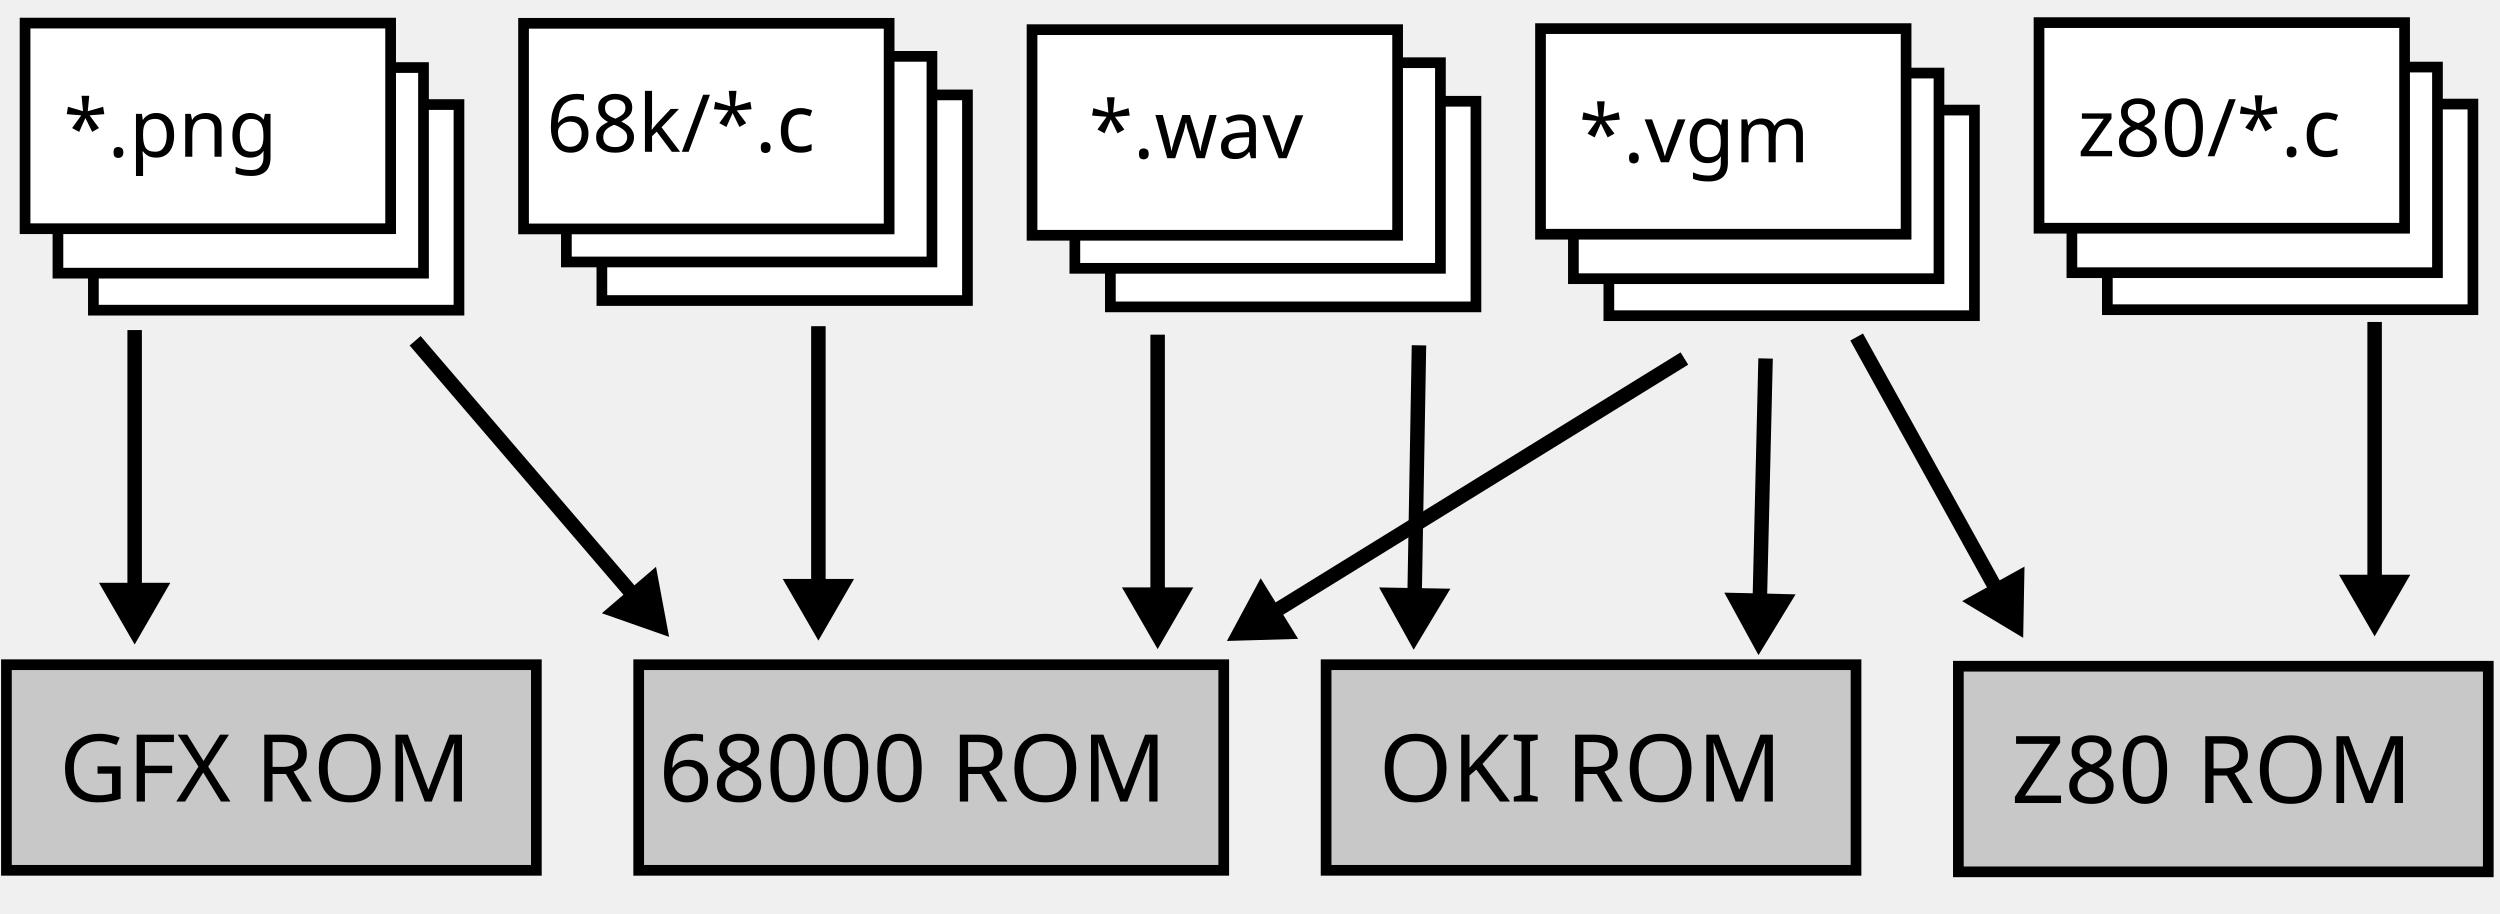
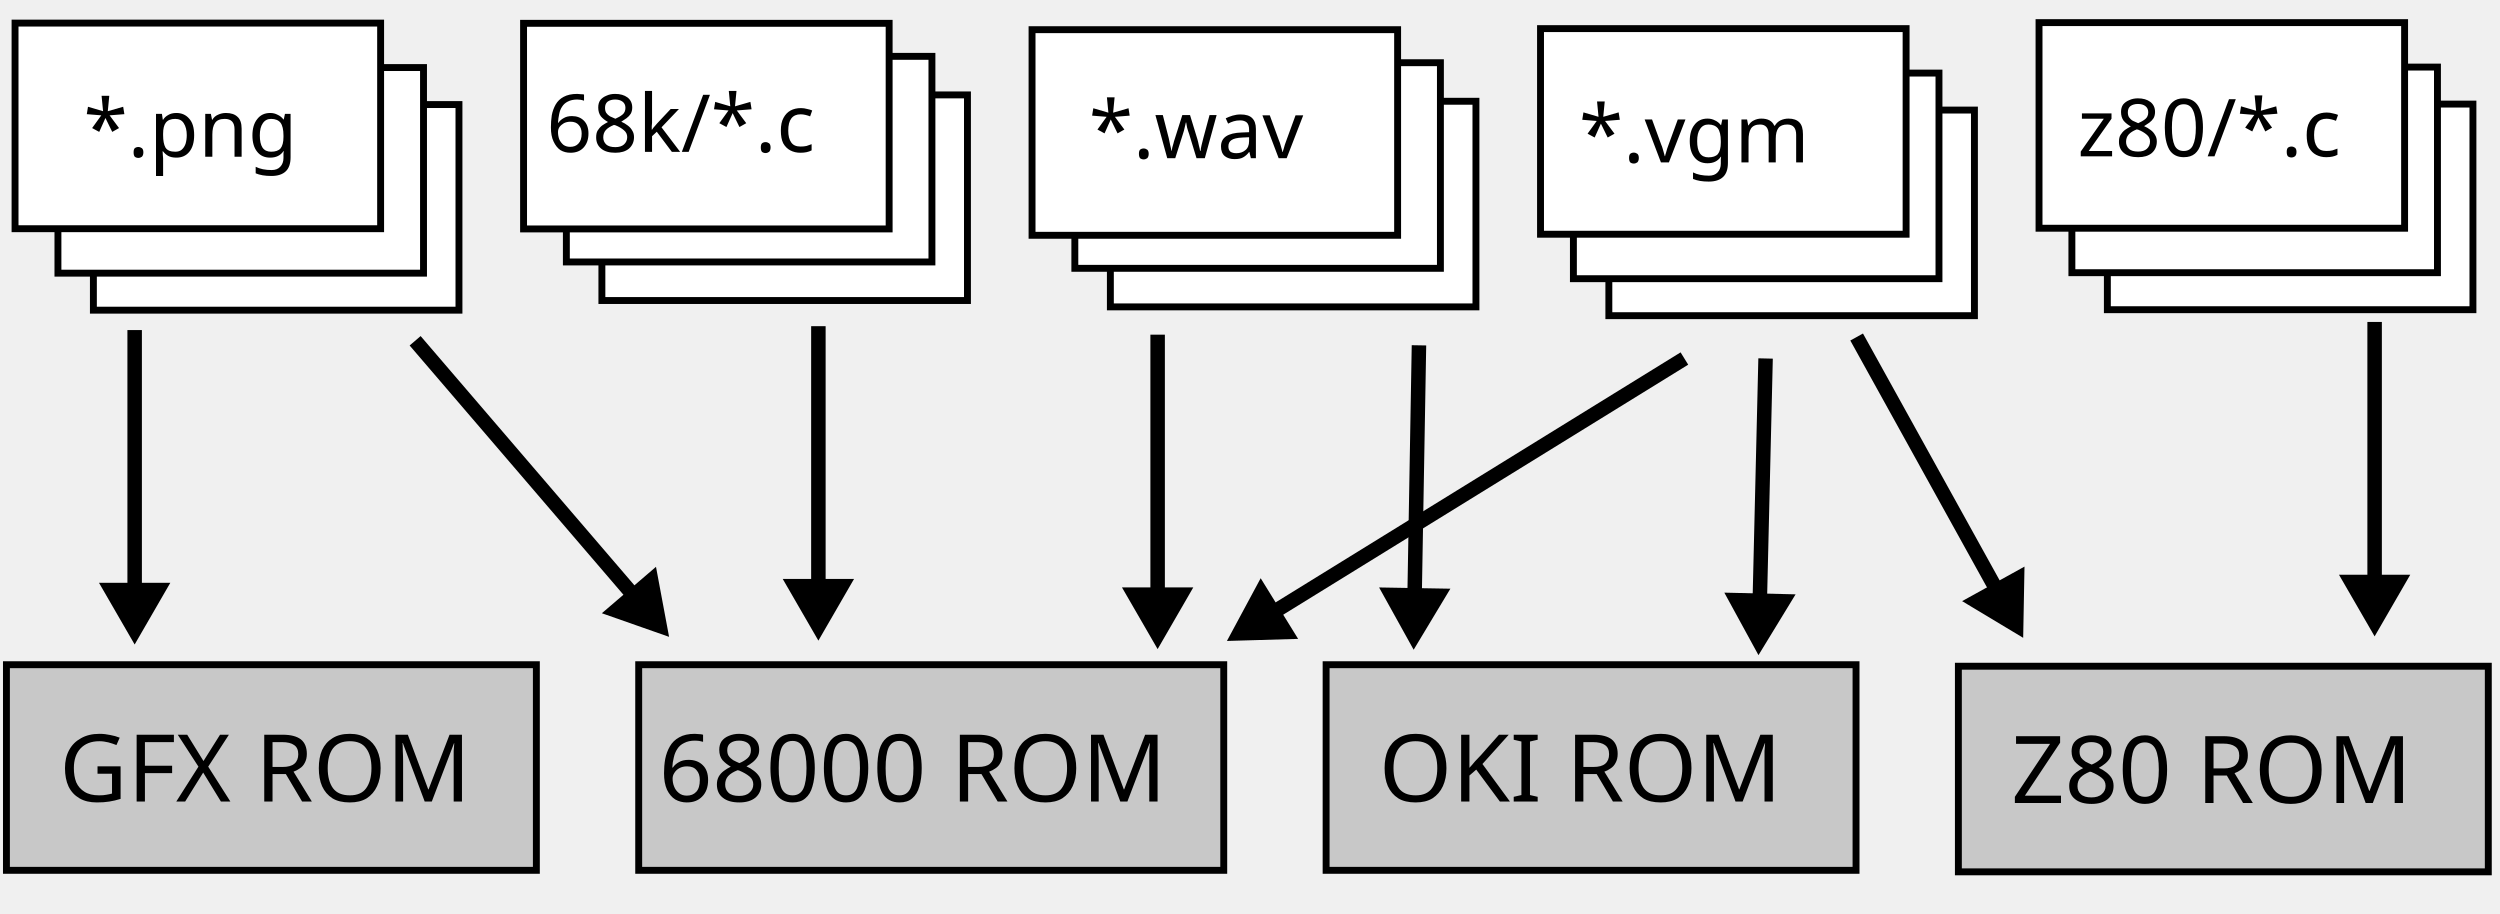
<svg xmlns="http://www.w3.org/2000/svg" width="5.2in" height="1.9in" viewBox="0 0 132.08 48.26" version="1.1" id="svg20255">
  <defs id="defs20252">
    <marker style="overflow:visible" id="TriangleInM" refX="0" refY="0" orient="auto">
      <path transform="scale(-0.4)" style="fill:context-stroke;fill-rule:evenodd;stroke:context-stroke;stroke-width:1pt" d="M 5.77,0 -2.88,5 V -5 Z" id="path1154" />
    </marker>
    <marker style="overflow:visible" id="TriangleOutM" refX="0" refY="0" orient="auto">
      <path transform="scale(0.4)" style="fill:context-stroke;fill-rule:evenodd;stroke:context-stroke;stroke-width:1pt" d="M 5.77,0 -2.88,5 V -5 Z" id="path1163" />
    </marker>
    <marker style="overflow:visible" id="Arrow1Send" refX="0" refY="0" orient="auto">
      <path transform="matrix(-0.2,0,0,-0.2,-1.2,0)" style="fill:context-stroke;fill-rule:evenodd;stroke:context-stroke;stroke-width:1pt" d="M 0,0 5,-5 -12.5,0 5,5 Z" id="path1033" />
    </marker>
    <marker style="overflow:visible" id="TriangleOutM-3" refX="0" refY="0" orient="auto">
      <path transform="scale(0.4)" style="fill:context-stroke;fill-rule:evenodd;stroke:context-stroke;stroke-width:1pt" d="M 5.77,0 -2.88,5 V -5 Z" id="path1163-6" />
    </marker>
    <marker style="overflow:visible" id="TriangleOutM-5" refX="0" refY="0" orient="auto">
      <path transform="scale(0.4)" style="fill:context-stroke;fill-rule:evenodd;stroke:context-stroke;stroke-width:1pt" d="M 5.77,0 -2.88,5 V -5 Z" id="path1163-3" />
    </marker>
    <marker style="overflow:visible" id="TriangleOutM-3-6" refX="0" refY="0" orient="auto">
      <path transform="scale(0.4)" style="fill:context-stroke;fill-rule:evenodd;stroke:context-stroke;stroke-width:1pt" d="M 5.77,0 -2.88,5 V -5 Z" id="path1163-6-2" />
    </marker>
    <marker style="overflow:visible" id="TriangleOutM-5-1" refX="0" refY="0" orient="auto">
      <path transform="scale(0.4)" style="fill:context-stroke;fill-rule:evenodd;stroke:context-stroke;stroke-width:1pt" d="M 5.77,0 -2.88,5 V -5 Z" id="path1163-3-2" />
    </marker>
    <marker style="overflow:visible" id="TriangleOutM-5-0" refX="0" refY="0" orient="auto">
      <path transform="scale(0.4)" style="fill:context-stroke;fill-rule:evenodd;stroke:context-stroke;stroke-width:1pt" d="M 5.77,0 -2.88,5 V -5 Z" id="path1163-3-9" />
    </marker>
    <marker style="overflow:visible" id="TriangleOutM-5-6" refX="0" refY="0" orient="auto">
      <path transform="scale(0.4)" style="fill:context-stroke;fill-rule:evenodd;stroke:context-stroke;stroke-width:1pt" d="M 5.77,0 -2.88,5 V -5 Z" id="path1163-3-0" />
    </marker>
    <marker style="overflow:visible" id="TriangleOutM-5-2" refX="0" refY="0" orient="auto">
      <path transform="scale(0.4)" style="fill:context-stroke;fill-rule:evenodd;stroke:context-stroke;stroke-width:1pt" d="M 5.77,0 -2.88,5 V -5 Z" id="path1163-3-6" />
    </marker>
    <marker style="overflow:visible" id="TriangleOutM-5-8" refX="0" refY="0" orient="auto">
      <path transform="scale(0.4)" style="fill:context-stroke;fill-rule:evenodd;stroke:context-stroke;stroke-width:1pt" d="M 5.77,0 -2.88,5 V -5 Z" id="path1163-3-7" />
    </marker>
    <marker style="overflow:visible" id="TriangleOutM-5-20" refX="0" refY="0" orient="auto">
      <path transform="scale(0.4)" style="fill:context-stroke;fill-rule:evenodd;stroke:context-stroke;stroke-width:1pt" d="M 5.77,0 -2.88,5 V -5 Z" id="path1163-3-23" />
    </marker>
    <marker style="overflow:visible" id="TriangleOutM-5-9" refX="0" refY="0" orient="auto">
      <path transform="scale(0.4)" style="fill:context-stroke;fill-rule:evenodd;stroke:context-stroke;stroke-width:1pt" d="M 5.77,0 -2.88,5 V -5 Z" id="path1163-3-22" />
    </marker>
    <marker style="overflow:visible" id="TriangleOutM-3-9" refX="0" refY="0" orient="auto">
      <path transform="scale(0.4)" style="fill:context-stroke;fill-rule:evenodd;stroke:context-stroke;stroke-width:1pt" d="M 5.77,0 -2.88,5 V -5 Z" id="path1163-6-7" />
    </marker>
    <marker style="overflow:visible" id="TriangleOutM-5-0-6" refX="0" refY="0" orient="auto">
      <path transform="scale(0.4)" style="fill:context-stroke;fill-rule:evenodd;stroke:context-stroke;stroke-width:1pt" d="M 5.77,0 -2.88,5 V -5 Z" id="path1163-3-9-1" />
    </marker>
    <marker style="overflow:visible" id="TriangleOutM-3-9-9" refX="0" refY="0" orient="auto">
      <path transform="scale(0.4)" style="fill:context-stroke;fill-rule:evenodd;stroke:context-stroke;stroke-width:1pt" d="M 5.77,0 -2.88,5 V -5 Z" id="path1163-6-7-3" />
    </marker>
    <marker style="overflow:visible" id="TriangleOutM-5-6-4" refX="0" refY="0" orient="auto">
      <path transform="scale(0.4)" style="fill:context-stroke;fill-rule:evenodd;stroke:context-stroke;stroke-width:1pt" d="M 5.77,0 -2.88,5 V -5 Z" id="path1163-3-0-7" />
    </marker>
    <marker style="overflow:visible" id="TriangleOutM-5-6-45" refX="0" refY="0" orient="auto">
      <path transform="scale(0.4)" style="fill:context-stroke;fill-rule:evenodd;stroke:context-stroke;stroke-width:1pt" d="M 5.77,0 -2.88,5 V -5 Z" id="path1163-3-0-0" />
    </marker>
    <marker style="overflow:visible" id="TriangleOutM-3-5" refX="0" refY="0" orient="auto">
      <path transform="scale(0.4)" style="fill:context-stroke;fill-rule:evenodd;stroke:context-stroke;stroke-width:1pt" d="M 5.77,0 -2.88,5 V -5 Z" id="path1163-6-6" />
    </marker>
    <marker style="overflow:visible" id="TriangleOutM-3-92" refX="0" refY="0" orient="auto">
      <path transform="scale(0.4)" style="fill:context-stroke;fill-rule:evenodd;stroke:context-stroke;stroke-width:1pt" d="M 5.77,0 -2.88,5 V -5 Z" id="path1163-6-1" />
    </marker>
    <marker style="overflow:visible" id="TriangleOutM-3-5-6" refX="0" refY="0" orient="auto">
      <path transform="scale(0.4)" style="fill:context-stroke;fill-rule:evenodd;stroke:context-stroke;stroke-width:1pt" d="M 5.77,0 -2.88,5 V -5 Z" id="path1163-6-6-2" />
    </marker>
    <marker style="overflow:visible" id="TriangleOutM-3-5-6-6" refX="0" refY="0" orient="auto">
      <path transform="scale(0.4)" style="fill:context-stroke;fill-rule:evenodd;stroke:context-stroke;stroke-width:1pt" d="M 5.77,0 -2.88,5 V -5 Z" id="path1163-6-6-2-6" />
    </marker>
    <marker style="overflow:visible" id="TriangleOutM-3-59" refX="0" refY="0" orient="auto">
      <path transform="scale(0.4)" style="fill:context-stroke;fill-rule:evenodd;stroke:context-stroke;stroke-width:1pt" d="M 5.77,0 -2.88,5 V -5 Z" id="path1163-6-27" />
    </marker>
    <marker style="overflow:visible" id="TriangleOutM-3-0" refX="0" refY="0" orient="auto">
      <path transform="scale(0.4)" style="fill:context-stroke;fill-rule:evenodd;stroke:context-stroke;stroke-width:1pt" d="M 5.77,0 -2.88,5 V -5 Z" id="path1163-6-9" />
    </marker>
    <marker style="overflow:visible" id="TriangleOutM-3-5-4" refX="0" refY="0" orient="auto">
      <path transform="scale(0.4)" style="fill:context-stroke;fill-rule:evenodd;stroke:context-stroke;stroke-width:1pt" d="M 5.77,0 -2.88,5 V -5 Z" id="path1163-6-6-7" />
    </marker>
    <marker style="overflow:visible" id="TriangleOutM-3-5-1" refX="0" refY="0" orient="auto">
      <path transform="scale(0.4)" style="fill:context-stroke;fill-rule:evenodd;stroke:context-stroke;stroke-width:1pt" d="M 5.77,0 -2.88,5 V -5 Z" id="path1163-6-6-6" />
    </marker>
  </defs>
  <g id="layer1">
-     <g id="g41069">
-       <g id="g4878">
-         <rect style="fill:#ffffff;fill-opacity:1;stroke:#000000;stroke-width:0.565;stroke-miterlimit:4;stroke-dasharray:none" id="rect20878-7-84-3" width="19.314" height="10.863" x="4.934" y="5.524" />
-         <rect style="fill:#ffffff;fill-opacity:1;stroke:#000000;stroke-width:0.565;stroke-miterlimit:4;stroke-dasharray:none" id="rect20878-1" width="19.314" height="10.863" x="3.061" y="3.569" />
-         <rect style="fill:#ffffff;fill-opacity:1;stroke:#000000;stroke-width:0.565;stroke-miterlimit:4;stroke-dasharray:none" id="rect20878-4" width="19.314" height="10.863" x="1.324" y="1.22" />
-         <text xml:space="preserve" style="font-size:4.233px;line-height:1.25;font-family:sans-serif;letter-spacing:0px;word-spacing:0px;stroke-width:0.265" x="3.357" y="8.285" id="text67993-56-4-4">
-           <tspan id="tspan67991-9-5-7" style="font-size:4.233px;fill:#000000;fill-opacity:1;stroke-width:0.265" x="3.357" y="8.285">*.png</tspan>
-         </text>
-       </g>
-     </g>
-     <g id="g4878-2" transform="translate(106.4013,-0.02535829)">
-       <rect style="fill:#ffffff;fill-opacity:1;stroke:#000000;stroke-width:0.565;stroke-miterlimit:4;stroke-dasharray:none" id="rect20878-7-84-3-7" width="19.314" height="10.863" x="4.934" y="5.524" />
-       <rect style="fill:#ffffff;fill-opacity:1;stroke:#000000;stroke-width:0.565;stroke-miterlimit:4;stroke-dasharray:none" id="rect20878-1-7" width="19.314" height="10.863" x="3.061" y="3.569" />
-       <rect style="fill:#ffffff;fill-opacity:1;stroke:#000000;stroke-width:0.565;stroke-miterlimit:4;stroke-dasharray:none" id="rect20878-4-0" width="19.314" height="10.863" x="1.324" y="1.22" />
-       <text xml:space="preserve" style="font-size:4.233px;line-height:1.25;font-family:sans-serif;letter-spacing:0px;word-spacing:0px;stroke-width:0.265" x="3.357" y="8.285" id="text67993-56-4-4-7">
-         <tspan id="tspan67991-9-5-7-5" style="font-size:4.233px;fill:#000000;fill-opacity:1;stroke-width:0.265" x="3.357" y="8.285">z80/*.c</tspan>
-       </text>
-     </g>
-     <g id="g4878-2-3" transform="translate(80.06478,0.2914655)">
-       <rect style="fill:#ffffff;fill-opacity:1;stroke:#000000;stroke-width:0.565;stroke-miterlimit:4;stroke-dasharray:none" id="rect20878-7-84-3-7-7" width="19.314" height="10.863" x="4.934" y="5.524" />
-       <rect style="fill:#ffffff;fill-opacity:1;stroke:#000000;stroke-width:0.565;stroke-miterlimit:4;stroke-dasharray:none" id="rect20878-1-7-0" width="19.314" height="10.863" x="3.061" y="3.569" />
-       <rect style="fill:#ffffff;fill-opacity:1;stroke:#000000;stroke-width:0.565;stroke-miterlimit:4;stroke-dasharray:none" id="rect20878-4-0-5" width="19.314" height="10.863" x="1.324" y="1.22" />
-       <text xml:space="preserve" style="font-size:4.233px;line-height:1.25;font-family:sans-serif;letter-spacing:0px;word-spacing:0px;stroke-width:0.265" x="3.357" y="8.285" id="text67993-56-4-4-7-6">
-         <tspan id="tspan67991-9-5-7-5-1" style="font-size:4.233px;fill:#000000;fill-opacity:1;stroke-width:0.265" x="3.357" y="8.285">*.vgm</tspan>
-       </text>
-     </g>
-     <g id="g4871" transform="translate(-50.81234,0.2240288)">
-       <rect style="fill:#ffffff;fill-opacity:1;stroke:#000000;stroke-width:0.565;stroke-miterlimit:4;stroke-dasharray:none" id="rect20878-7-84" width="19.314" height="10.863" x="109.475" y="5.126" />
-       <rect style="fill:#ffffff;fill-opacity:1;stroke:#000000;stroke-width:0.565;stroke-miterlimit:4;stroke-dasharray:none" id="rect20878-7-8" width="19.314" height="10.863" x="107.599" y="3.089" />
-       <rect style="fill:#ffffff;fill-opacity:1;stroke:#000000;stroke-width:0.565;stroke-miterlimit:4;stroke-dasharray:none" id="rect20878" width="19.314" height="10.863" x="105.337" y="1.343" />
-       <text xml:space="preserve" style="font-size:4.233px;line-height:1.25;font-family:sans-serif;letter-spacing:0px;word-spacing:0px;stroke-width:0.265" x="108.341" y="8.135" id="text67993-56-4-4-4">
-         <tspan id="tspan67991-9-5-7-4" style="font-size:4.233px;fill:#000000;fill-opacity:1;stroke-width:0.265" x="108.341" y="8.135">*.wav</tspan>
-       </text>
-     </g>
-     <g id="g4871-0" transform="translate(-77.67646,-0.1118435)">
-       <rect style="fill:#ffffff;fill-opacity:1;stroke:#000000;stroke-width:0.565;stroke-miterlimit:4;stroke-dasharray:none" id="rect20878-7-84-34" width="19.314" height="10.863" x="109.475" y="5.126" />
-       <rect style="fill:#ffffff;fill-opacity:1;stroke:#000000;stroke-width:0.565;stroke-miterlimit:4;stroke-dasharray:none" id="rect20878-7-8-0" width="19.314" height="10.863" x="107.599" y="3.089" />
-       <rect style="fill:#ffffff;fill-opacity:1;stroke:#000000;stroke-width:0.565;stroke-miterlimit:4;stroke-dasharray:none" id="rect20878-5" width="19.314" height="10.863" x="105.337" y="1.343" />
-       <text xml:space="preserve" style="font-size:4.233px;line-height:1.25;font-family:sans-serif;letter-spacing:0px;word-spacing:0px;stroke-width:0.265" x="106.548" y="8.135" id="text67993-56-4-4-4-1">
-         <tspan id="tspan67991-9-5-7-4-9" style="font-size:4.233px;fill:#000000;fill-opacity:1;stroke-width:0.265" x="106.548" y="8.135">68k/*.c</tspan>
-       </text>
-     </g>
-     <g id="g10210" transform="translate(51.02458,-8.977056)">
-       <rect style="fill:#c8c8c8;stroke:#000000;stroke-width:0.565;stroke-miterlimit:4;stroke-dasharray:none" id="rect20878-61" width="27.997" height="10.863" x="52.44" y="44.175" />
-       <text xml:space="preserve" style="font-size:4.939px;line-height:1.25;font-family:sans-serif;letter-spacing:0px;word-spacing:0px;stroke-width:0.265" x="55.237" y="51.402" id="text104888">
-         <tspan id="tspan104886" style="font-size:4.939px;stroke-width:0.265" x="55.237" y="51.402">Z80 ROM</tspan>
-       </text>
-     </g>
-     <g id="g10210-9" transform="translate(17.62046,-9.057445)">
-       <rect style="fill:#c8c8c8;stroke:#000000;stroke-width:0.565;stroke-miterlimit:4;stroke-dasharray:none" id="rect20878-61-6" width="27.997" height="10.863" x="52.44" y="44.175" />
-       <text xml:space="preserve" style="font-size:4.939px;line-height:1.25;font-family:sans-serif;letter-spacing:0px;word-spacing:0px;stroke-width:0.265" x="55.237" y="51.402" id="text104888-5">
-         <tspan id="tspan104886-4" style="font-size:4.939px;stroke-width:0.265" x="55.237" y="51.402">OKI ROM</tspan>
-       </text>
-     </g>
-     <g id="g10210-9-9" transform="translate(-52.10056,-9.057446)">
-       <rect style="fill:#c8c8c8;stroke:#000000;stroke-width:0.565;stroke-miterlimit:4;stroke-dasharray:none" id="rect20878-61-6-3" width="27.997" height="10.863" x="52.44" y="44.175" />
-       <text xml:space="preserve" style="font-size:4.939px;line-height:1.25;font-family:sans-serif;letter-spacing:0px;word-spacing:0px;stroke-width:0.265" x="55.237" y="51.402" id="text104888-5-6">
-         <tspan id="tspan104886-4-3" style="font-size:4.939px;stroke-width:0.265" x="55.237" y="51.402">GFX ROM</tspan>
-       </text>
-     </g>
-     <g id="g19734" transform="translate(-4.008617,-34.27634)">
-       <rect style="fill:#c8c8c8;stroke:#000000;stroke-width:0.565;stroke-miterlimit:4;stroke-dasharray:none" id="rect20878-61-6-4" width="30.909" height="10.863" x="37.752" y="69.394" />
-       <text xml:space="preserve" style="font-size:4.939px;line-height:1.25;font-family:sans-serif;letter-spacing:0px;word-spacing:0px;stroke-width:0.265" x="38.823" y="76.621" id="text104888-5-9">
-         <tspan id="tspan104886-4-0" style="font-size:4.939px;stroke-width:0.265" x="38.823" y="76.621">68000 ROM</tspan>
-       </text>
-     </g>
+     <rect style="fill:#ffffff;fill-opacity:1;stroke:#000000;stroke-width:0.365;stroke-miterlimit:4;stroke-dasharray:none" id="rect20878-7-84-3" width="19.314" height="10.863" x="4.934" y="5.524" />
+     <rect style="fill:#ffffff;fill-opacity:1;stroke:#000000;stroke-width:0.365;stroke-miterlimit:4;stroke-dasharray:none" id="rect20878-1" width="19.314" height="10.863" x="3.061" y="3.569" />
+     <rect style="fill:#ffffff;fill-opacity:1;stroke:#000000;stroke-width:0.365;stroke-miterlimit:4;stroke-dasharray:none" id="rect20878-4" width="19.314" height="10.863" x="0.795" y="1.22" />
+     <text xml:space="preserve" style="font-size:4.233px;line-height:1.25;font-family:sans-serif;letter-spacing:0px;word-spacing:0px;stroke-width:0.265" x="4.416" y="8.285" id="text67993-56-4-4">
+       <tspan id="tspan67991-9-5-7" style="font-size:4.233px;fill:#000000;fill-opacity:1;stroke-width:0.265" x="4.416" y="8.285">*.png</tspan>
+     </text>
+     <rect style="fill:#ffffff;fill-opacity:1;stroke:#000000;stroke-width:0.365;stroke-miterlimit:4;stroke-dasharray:none" id="rect20878-7-84-3-7" width="19.314" height="10.863" x="111.336" y="5.499" />
+     <rect style="fill:#ffffff;fill-opacity:1;stroke:#000000;stroke-width:0.365;stroke-miterlimit:4;stroke-dasharray:none" id="rect20878-1-7" width="19.314" height="10.863" x="109.462" y="3.544" />
+     <rect style="fill:#ffffff;fill-opacity:1;stroke:#000000;stroke-width:0.365;stroke-miterlimit:4;stroke-dasharray:none" id="rect20878-4-0" width="19.314" height="10.863" x="107.726" y="1.195" />
+     <text xml:space="preserve" style="font-size:4.233px;line-height:1.25;font-family:sans-serif;letter-spacing:0px;word-spacing:0px;stroke-width:0.265" x="109.759" y="8.259" id="text67993-56-4-4-7">
+       <tspan id="tspan67991-9-5-7-5" style="font-size:4.233px;fill:#000000;fill-opacity:1;stroke-width:0.265" x="109.759" y="8.259">z80/*.c</tspan>
+     </text>
+     <rect style="fill:#ffffff;fill-opacity:1;stroke:#000000;stroke-width:0.365;stroke-miterlimit:4;stroke-dasharray:none" id="rect20878-7-84-3-7-7" width="19.314" height="10.863" x="84.999" y="5.815" />
+     <rect style="fill:#ffffff;fill-opacity:1;stroke:#000000;stroke-width:0.365;stroke-miterlimit:4;stroke-dasharray:none" id="rect20878-1-7-0" width="19.314" height="10.863" x="83.126" y="3.861" />
+     <rect style="fill:#ffffff;fill-opacity:1;stroke:#000000;stroke-width:0.365;stroke-miterlimit:4;stroke-dasharray:none" id="rect20878-4-0-5" width="19.314" height="10.863" x="81.389" y="1.512" />
+     <text xml:space="preserve" style="font-size:4.233px;line-height:1.25;font-family:sans-serif;letter-spacing:0px;word-spacing:0px;stroke-width:0.265" x="83.422" y="8.576" id="text67993-56-4-4-7-6">
+       <tspan id="tspan67991-9-5-7-5-1" style="font-size:4.233px;fill:#000000;fill-opacity:1;stroke-width:0.265" x="83.422" y="8.576">*.vgm</tspan>
+     </text>
+     <rect style="fill:#ffffff;fill-opacity:1;stroke:#000000;stroke-width:0.365;stroke-miterlimit:4;stroke-dasharray:none" id="rect20878-7-84" width="19.314" height="10.863" x="58.663" y="5.35" />
+     <rect style="fill:#ffffff;fill-opacity:1;stroke:#000000;stroke-width:0.365;stroke-miterlimit:4;stroke-dasharray:none" id="rect20878-7-8" width="19.314" height="10.863" x="56.786" y="3.313" />
+     <rect style="fill:#ffffff;fill-opacity:1;stroke:#000000;stroke-width:0.365;stroke-miterlimit:4;stroke-dasharray:none" id="rect20878" width="19.314" height="10.863" x="54.525" y="1.568" />
+     <text xml:space="preserve" style="font-size:4.233px;line-height:1.25;font-family:sans-serif;letter-spacing:0px;word-spacing:0px;stroke-width:0.265" x="57.528" y="8.359" id="text67993-56-4-4-4">
+       <tspan id="tspan67991-9-5-7-4" style="font-size:4.233px;fill:#000000;fill-opacity:1;stroke-width:0.265" x="57.528" y="8.359">*.wav</tspan>
+     </text>
+     <rect style="fill:#ffffff;fill-opacity:1;stroke:#000000;stroke-width:0.365;stroke-miterlimit:4;stroke-dasharray:none" id="rect20878-7-84-34" width="19.314" height="10.863" x="31.799" y="5.014" />
+     <rect style="fill:#ffffff;fill-opacity:1;stroke:#000000;stroke-width:0.365;stroke-miterlimit:4;stroke-dasharray:none" id="rect20878-7-8-0" width="19.314" height="10.863" x="29.922" y="2.977" />
+     <rect style="fill:#ffffff;fill-opacity:1;stroke:#000000;stroke-width:0.365;stroke-miterlimit:4;stroke-dasharray:none" id="rect20878-5" width="19.314" height="10.863" x="27.661" y="1.232" />
+     <text xml:space="preserve" style="font-size:4.233px;line-height:1.25;font-family:sans-serif;letter-spacing:0px;word-spacing:0px;stroke-width:0.265" x="28.872" y="8.024" id="text67993-56-4-4-4-1">
+       <tspan id="tspan67991-9-5-7-4-9" style="font-size:4.233px;fill:#000000;fill-opacity:1;stroke-width:0.265" x="28.872" y="8.024">68k/*.c</tspan>
+     </text>
+     <rect style="fill:#c8c8c8;stroke:#000000;stroke-width:0.365;stroke-miterlimit:4;stroke-dasharray:none" id="rect20878-61" width="27.997" height="10.863" x="103.465" y="35.198" />
+     <text xml:space="preserve" style="font-size:4.939px;line-height:1.25;font-family:sans-serif;letter-spacing:0px;word-spacing:0px;stroke-width:0.265" x="106.261" y="42.425" id="text104888">
+       <tspan id="tspan104886" style="font-size:4.939px;stroke-width:0.265" x="106.261" y="42.425">Z80 ROM</tspan>
+     </text>
+     <rect style="fill:#c8c8c8;stroke:#000000;stroke-width:0.365;stroke-miterlimit:4;stroke-dasharray:none" id="rect20878-61-6" width="27.997" height="10.863" x="70.061" y="35.118" />
+     <text xml:space="preserve" style="font-size:4.939px;line-height:1.25;font-family:sans-serif;letter-spacing:0px;word-spacing:0px;stroke-width:0.265" x="72.857" y="42.345" id="text104888-5">
+       <tspan id="tspan104886-4" style="font-size:4.939px;stroke-width:0.265" x="72.857" y="42.345">OKI ROM</tspan>
+     </text>
+     <rect style="fill:#c8c8c8;stroke:#000000;stroke-width:0.365;stroke-miterlimit:4;stroke-dasharray:none" id="rect20878-61-6-3" width="27.997" height="10.863" x="0.34" y="35.118" />
+     <text xml:space="preserve" style="font-size:4.939px;line-height:1.25;font-family:sans-serif;letter-spacing:0px;word-spacing:0px;stroke-width:0.265" x="3.136" y="42.345" id="text104888-5-6">
+       <tspan id="tspan104886-4-3" style="font-size:4.939px;stroke-width:0.265" x="3.136" y="42.345">GFX ROM</tspan>
+     </text>
+     <rect style="fill:#c8c8c8;stroke:#000000;stroke-width:0.365;stroke-miterlimit:4;stroke-dasharray:none" id="rect20878-61-6-4" width="30.909" height="10.863" x="33.744" y="35.118" />
+     <text xml:space="preserve" style="font-size:4.939px;line-height:1.25;font-family:sans-serif;letter-spacing:0px;word-spacing:0px;stroke-width:0.265" x="34.815" y="42.345" id="text104888-5-9">
+       <tspan id="tspan104886-4-0" style="font-size:4.939px;stroke-width:0.265" x="34.815" y="42.345">68000 ROM</tspan>
+     </text>
    <path style="fill:none;stroke:#000000;stroke-width:0.765;stroke-linecap:butt;stroke-linejoin:miter;stroke-miterlimit:4;stroke-dasharray:none;stroke-opacity:1;marker-end:url(#TriangleOutM-3)" d="M 7.114,17.438 V 31.877" id="path1016-7" />
    <path style="fill:none;stroke:#000000;stroke-width:0.765;stroke-linecap:butt;stroke-linejoin:miter;stroke-miterlimit:4;stroke-dasharray:none;stroke-opacity:1;marker-end:url(#TriangleOutM-3-59)" d="M 43.237,17.233 V 31.672" id="path1016-7-3" />
    <path style="fill:none;stroke:#000000;stroke-width:0.765;stroke-linecap:butt;stroke-linejoin:miter;stroke-miterlimit:4;stroke-dasharray:none;stroke-opacity:1;marker-end:url(#TriangleOutM-3-0)" d="M 61.16,17.681 V 32.12" id="path1016-7-8" />
    <path style="fill:none;stroke:#000000;stroke-width:0.765;stroke-linecap:butt;stroke-linejoin:miter;stroke-miterlimit:4;stroke-dasharray:none;stroke-opacity:1;marker-end:url(#TriangleOutM-3-92)" d="M 125.456,17.009 V 31.448" id="path1016-7-7" />
    <path style="fill:none;stroke:#000000;stroke-width:0.765;stroke-linecap:butt;stroke-linejoin:miter;stroke-miterlimit:4;stroke-dasharray:none;stroke-opacity:1;marker-end:url(#TriangleOutM-3-5)" d="M 21.932,18.004 33.934,31.996" id="path1016-7-5" />
    <path style="fill:none;stroke:#000000;stroke-width:0.765;stroke-linecap:butt;stroke-linejoin:miter;stroke-miterlimit:4;stroke-dasharray:none;stroke-opacity:1;marker-end:url(#TriangleOutM-3-5-1)" d="m 98.09,17.805 7.746,13.991" id="path1016-7-5-37" />
    <path style="fill:none;stroke:#000000;stroke-width:0.765;stroke-linecap:butt;stroke-linejoin:miter;stroke-miterlimit:4;stroke-dasharray:none;stroke-opacity:1;marker-end:url(#TriangleOutM-3-5-4)" d="M 88.99,18.941 66.67,32.721" id="path1016-7-5-6" />
    <path style="fill:none;stroke:#000000;stroke-width:0.765;stroke-linecap:butt;stroke-linejoin:miter;stroke-miterlimit:4;stroke-dasharray:none;stroke-opacity:1;marker-end:url(#TriangleOutM-3-5-6)" d="m 93.279,18.939 -0.323,13.501" id="path1016-7-5-3" />
    <path style="fill:none;stroke:#000000;stroke-width:0.765;stroke-linecap:butt;stroke-linejoin:miter;stroke-miterlimit:4;stroke-dasharray:none;stroke-opacity:1;marker-end:url(#TriangleOutM-3-5-6-6)" d="M 74.967,18.244 74.724,32.154" id="path1016-7-5-3-7" />
  </g>
</svg>
